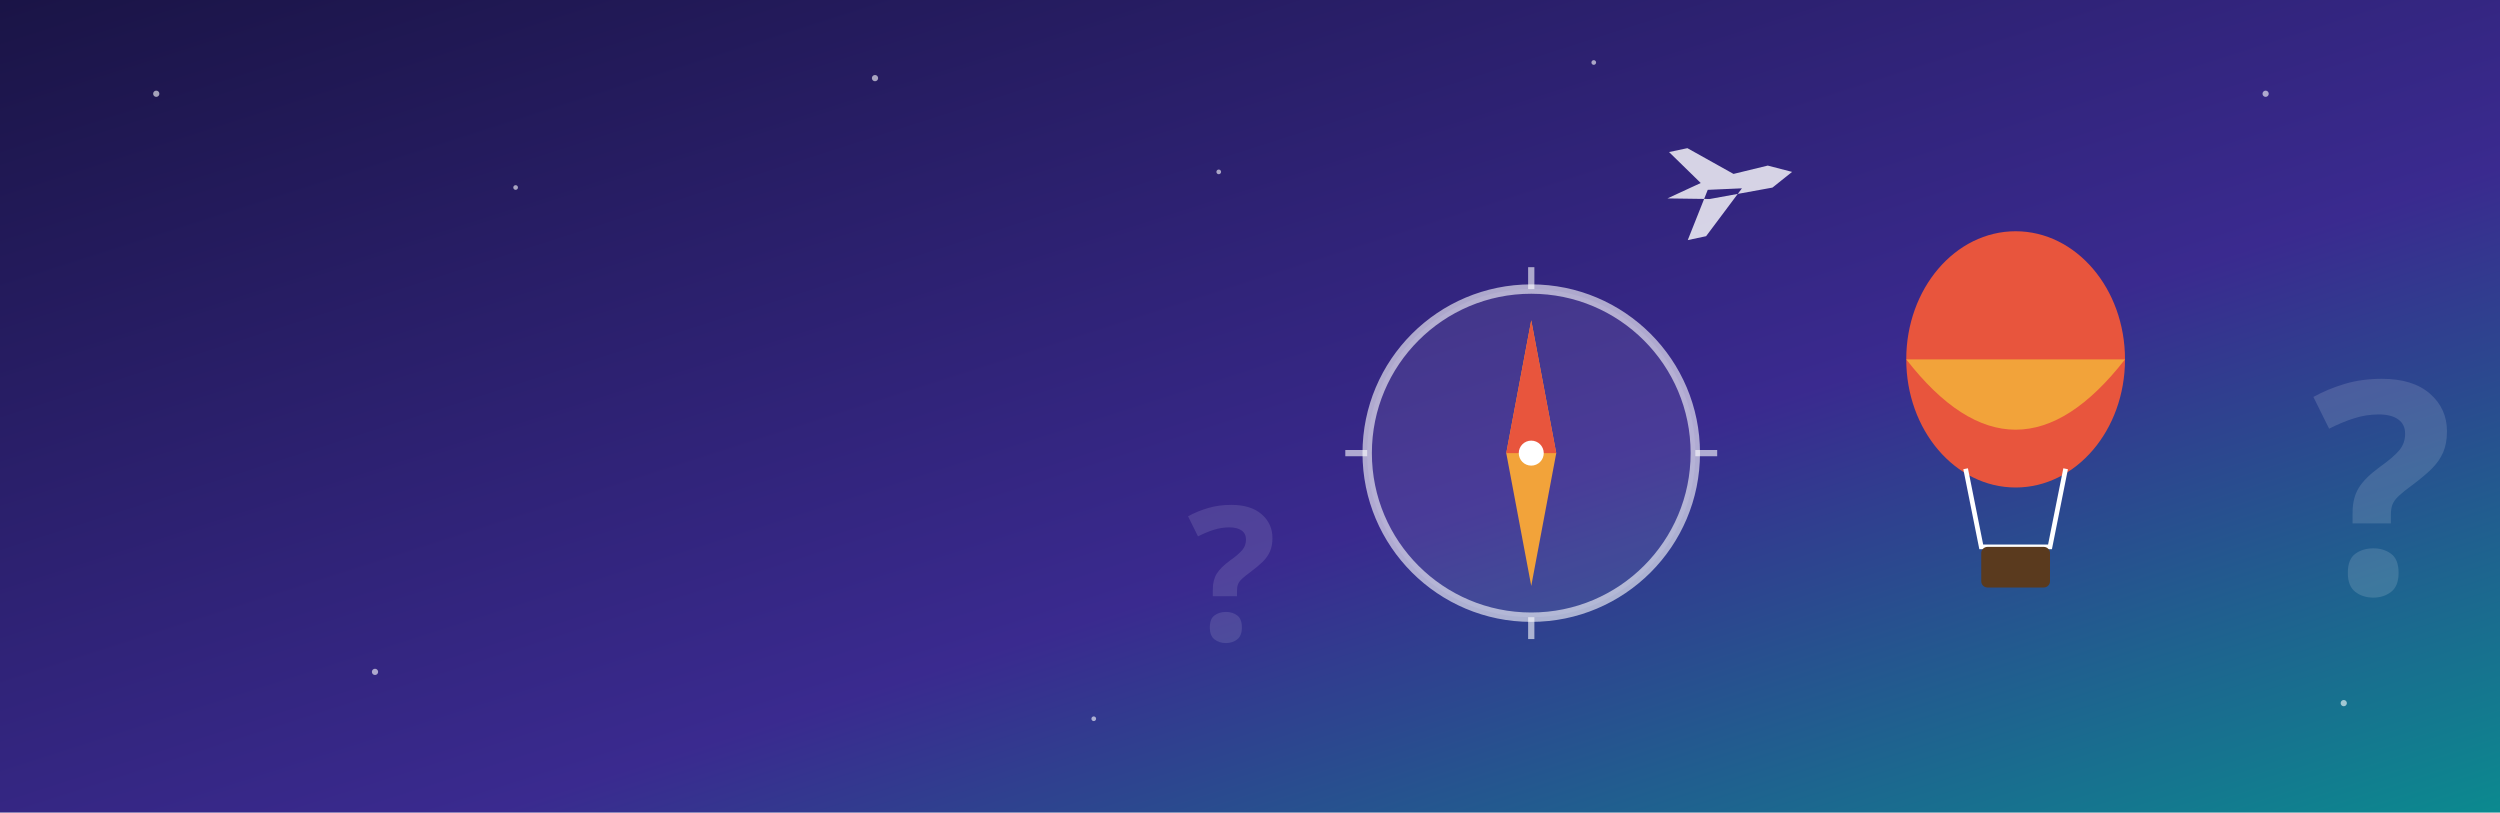
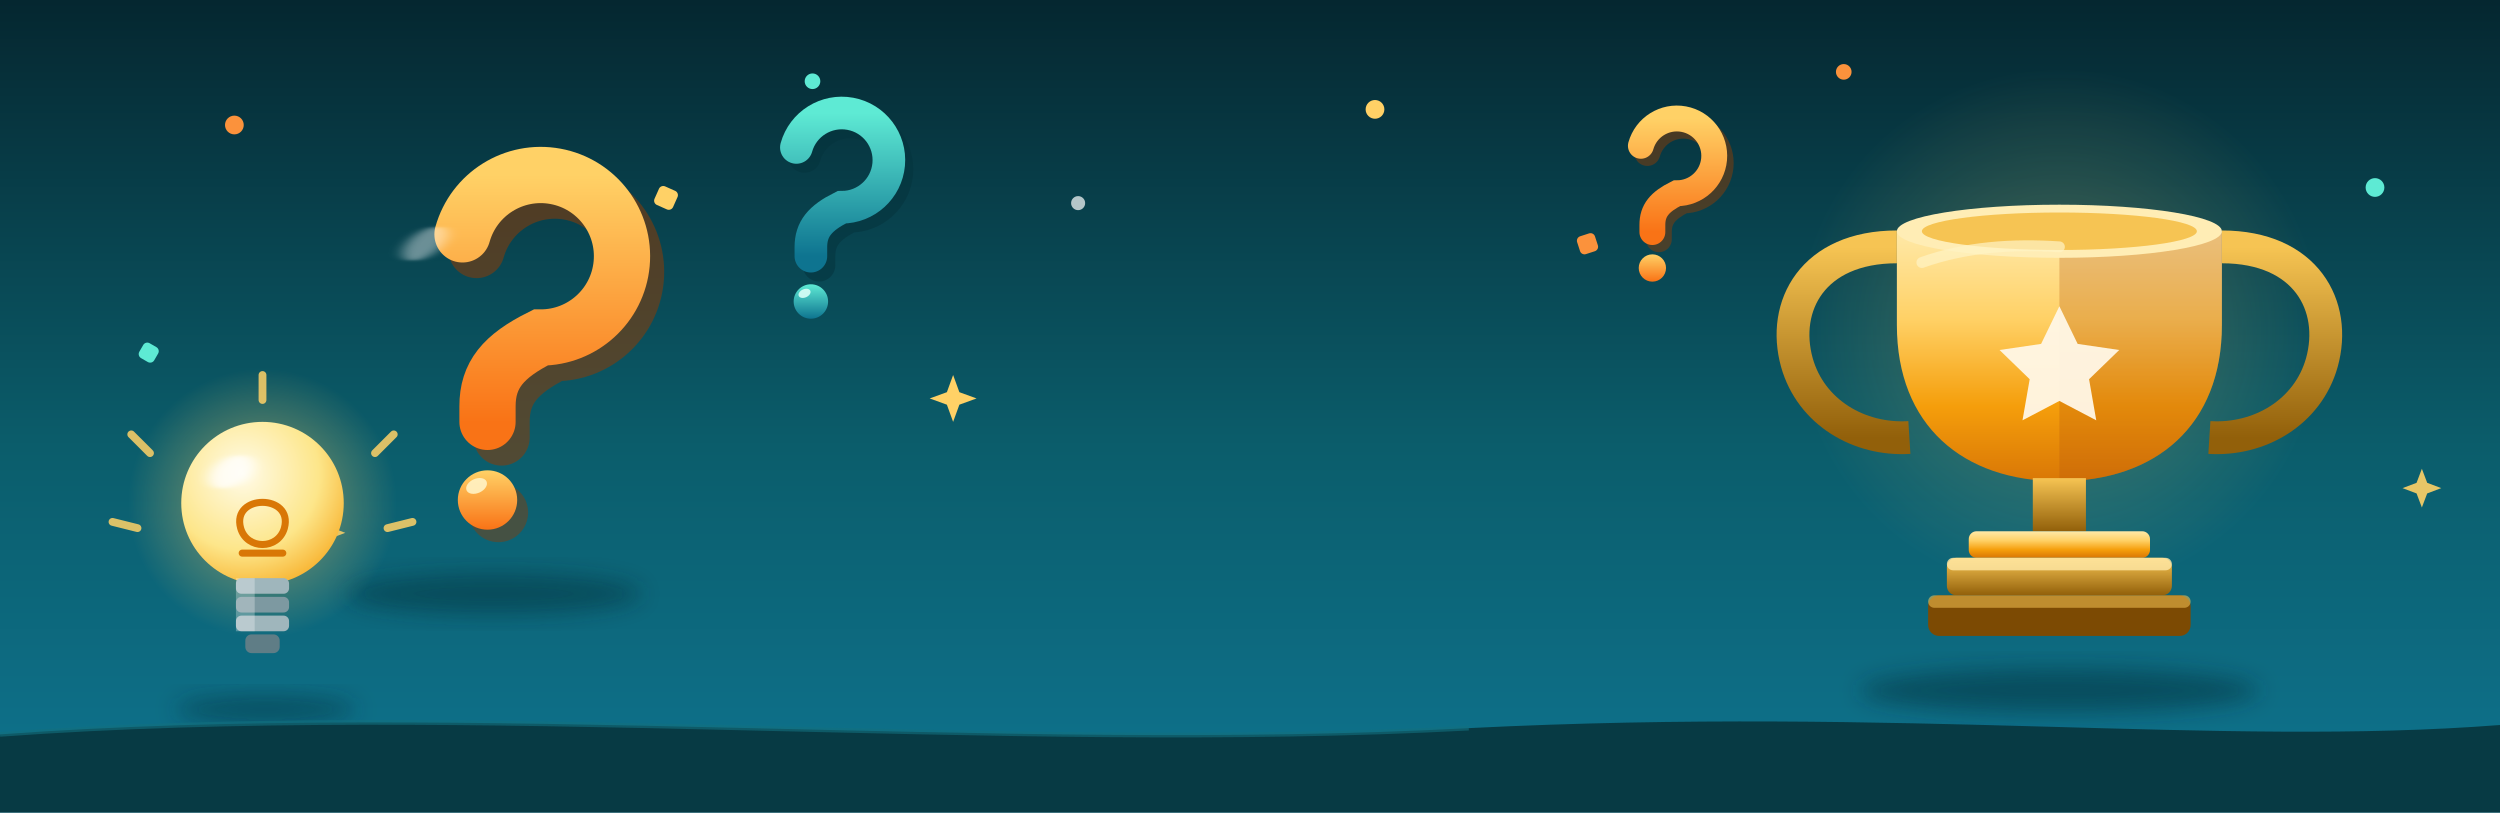
<svg xmlns="http://www.w3.org/2000/svg" viewBox="0 0 1600 520" preserveAspectRatio="xMidYMid slice">
  <defs>
-     <linearGradient id="g" x1="0" y1="0" x2="1" y2="1">
-       <stop offset="0" stop-color="#1a1446" />
-       <stop offset="0.6" stop-color="#3a2a8f" />
-       <stop offset="1" stop-color="#0b8a8f" />
+     <linearGradient id="sky" x1="0" y1="0" x2="0" y2="1">
+       <stop offset="0" stop-color="#052730" />
+       <stop offset=".55" stop-color="#0b5d6b" />
+       <stop offset="1" stop-color="#0e7490" />
    </linearGradient>
+     <linearGradient id="gold" x1="0" y1="0" x2="0" y2="1">
+       <stop offset="0" stop-color="#ffe9a8" />
+       <stop offset=".35" stop-color="#ffd166" />
+       <stop offset=".7" stop-color="#f59e0b" />
+       <stop offset="1" stop-color="#d97706" />
+     </linearGradient>
+     <linearGradient id="bronze" x1="0" y1="0" x2="0" y2="1">
+       <stop offset="0" stop-color="#f6c453" />
+       <stop offset="1" stop-color="#92600a" />
+     </linearGradient>
+     <linearGradient id="qmO" x1="0" y1="0" x2="0" y2="1">
+       <stop offset="0" stop-color="#ffd166" />
+       <stop offset="1" stop-color="#f97316" />
+     </linearGradient>
+     <linearGradient id="qmT" x1="0" y1="0" x2="0" y2="1">
+       <stop offset="0" stop-color="#5eead4" />
+       <stop offset="1" stop-color="#0e7490" />
+     </linearGradient>
+     <radialGradient id="bulb" cx=".38" cy=".32" r=".85">
+       <stop offset="0" stop-color="#fffbe8" />
+       <stop offset=".55" stop-color="#fde68a" />
+       <stop offset="1" stop-color="#f59e0b" />
+     </radialGradient>
+     <radialGradient id="glow" cx=".5" cy=".5" r=".5">
+       <stop offset="0" stop-color="#ffd166" stop-opacity=".55" />
+       <stop offset="1" stop-color="#ffd166" stop-opacity="0" />
+     </radialGradient>
+     <filter id="soft" x="-40%" y="-40%" width="180%" height="180%">
+       <feGaussianBlur stdDeviation="7" />
+     </filter>
+     <filter id="soft3" x="-40%" y="-40%" width="180%" height="180%">
+       <feGaussianBlur stdDeviation="3" />
+     </filter>
+     <g id="qm">
+       <path d="M-4,-58 a52,52 0 1,1 50,66 C22,20 12,32 12,52 L12,62" fill="none" stroke-width="36" stroke-linecap="round" />
+     </g>
  </defs>
-   <rect width="1600" height="520" fill="url(#g)" />
-   <g fill="#fff" fill-opacity=".6">
-     <circle cx="100" cy="60" r="2" />
-     <circle cx="330" cy="120" r="1.5" />
-     <circle cx="560" cy="50" r="2" />
-     <circle cx="780" cy="110" r="1.5" />
-     <circle cx="1450" cy="60" r="2" />
-     <circle cx="1020" cy="40" r="1.5" />
-     <circle cx="240" cy="430" r="2" />
-     <circle cx="700" cy="460" r="1.5" />
-     <circle cx="1500" cy="450" r="2" />
-   </g>
-   <g transform="translate(980 290)">
-     <circle r="105" fill="#fff" fill-opacity=".08" stroke="#fff" stroke-opacity=".6" stroke-width="6" />
-     <path d="M0-85L16 0 0 85-16 0Z" fill="#f2a33a" />
-     <path d="M0-85L16 0-16 0Z" fill="#e8553d" />
-     <circle r="8" fill="#fff" />
-     <g stroke="#fff" stroke-opacity=".6" stroke-width="4">
-       <path d="M0-105v-14M0 105v14M-105 0h-14M105 0h14" />
+   <style>.floaty{animation:floaty 3.4s ease-in-out infinite alternate}
+ @keyframes floaty{from{transform:translateY(0) rotate(-1.5deg)}to{transform:translateY(-12px) rotate(2.5deg)}}
+ .pulse{transform-box:fill-box;transform-origin:center;animation:pulse 5.5s ease-in-out infinite alternate}
+ @keyframes pulse{from{transform:scale(.94)}to{transform:scale(1.08)}}
+ 
+ @media (prefers-reduced-motion: reduce){*{animation:none!important}}
+ </style>
+   <rect width="1600" height="520" fill="url(#sky)" />
+   <g>
+     <circle cx="150" cy="80" r="6" fill="#fb923c" />
+     <circle cx="520" cy="52" r="5" fill="#5eead4" />
+     <circle cx="880" cy="70" r="6" fill="#ffd166" />
+     <circle cx="1180" cy="46" r="5" fill="#fb923c" />
+     <circle cx="1520" cy="120" r="6" fill="#5eead4" />
+     <circle cx="690" cy="130" r="4.5" fill="#ffffff" opacity=".7" />
+     <rect x="420" y="120" width="13" height="13" rx="3" fill="#ffd166" transform="rotate(24 426 126)" />
+     <rect x="1010" y="150" width="12" height="12" rx="3" fill="#fb923c" transform="rotate(-18 1016 156)" />
+     <rect x="90" y="220" width="11" height="11" rx="3" fill="#5eead4" transform="rotate(30 95 225)" />
+     <g fill="#ffd166">
+       <path d="M610,240 l4,11 11,4 -11,4 -4,11 -4,-11 -11,-4 11,-4 Z" />
+       <path d="M1550,300 l3.4,9 9,3.4 -9,3.4 -3.4,9 -3.4,-9 -9,-3.4 9,-3.4 Z" opacity=".9" />
+       <path d="M210,330 l3,8 8,3 -8,3 -3,8 -3,-8 -8,-3 8,-3 Z" opacity=".85" />
    </g>
  </g>
-   <g transform="translate(1290 230)">
-     <ellipse rx="70" ry="82" fill="#e8553d" />
-     <path d="M-70 0q70 90 140 0" fill="#f2a33a" />
-     <path d="M-32 70L-22 120h44L32 70" fill="none" stroke="#fff" stroke-width="3" />
-     <rect x="-22" y="120" width="44" height="26" rx="4" fill="#5a3a1e" />
+   <g class="floaty">
+     <g transform="translate(300,208)">
+       <ellipse cx="16" cy="172" rx="95" ry="13" fill="#03222a" opacity=".38" filter="url(#soft)" />
+       <use href="#qm" transform="translate(9,10)" stroke="#8a3b06" opacity=".55" />
+       <use href="#qm" stroke="url(#qmO)" />
+       <circle cx="12" cy="112" r="19" fill="#8a3b06" opacity=".45" transform="translate(7,8)" />
+       <circle cx="12" cy="112" r="19" fill="url(#qmO)" />
+       <ellipse cx="5" cy="103" rx="7" ry="4.6" fill="#fff3c4" opacity=".9" transform="rotate(-24 5 103)" />
+       <ellipse cx="-28" cy="-52" rx="16" ry="8" fill="#ffffff" opacity=".4" filter="url(#soft3)" transform="rotate(-32 -28 -52)" />
+     </g>
  </g>
-   <text x="1480" y="380" font-size="190" font-weight="800" fill="#fff" fill-opacity=".14" font-family="sans-serif">?</text>
-   <text x="760" y="410" font-size="120" font-weight="800" fill="#fff" fill-opacity=".12" font-family="sans-serif">?</text>
-   <g transform="translate(1100 120) rotate(-12) scale(1.2)" fill="#fff" fill-opacity="0.8">
-     <path d="M-28 0L-6-5 28-6 40 0 28 6-6 5ZM-6 0L-22-24-12-24 12-3ZM-6 0L-22 24-12 24 12 3Z" />
+   <g class="floaty" style="animation-delay:-1.1s;animation-duration:3s">
+     <g transform="translate(512,128) scale(.58)">
+       <use href="#qm" transform="translate(9,10)" stroke="#04333d" opacity=".55" />
+       <use href="#qm" stroke="url(#qmT)" />
+       <circle cx="12" cy="112" r="19" fill="url(#qmT)" />
+       <ellipse cx="5" cy="103" rx="7" ry="4.6" fill="#d9fff7" opacity=".9" transform="rotate(-24 5 103)" />
+     </g>
  </g>
+   <g class="floaty" style="animation-delay:-2s;animation-duration:2.8s">
+     <g transform="translate(1052,120) scale(.46)">
+       <use href="#qm" transform="translate(9,10)" stroke="#8a3b06" opacity=".5" />
+       <use href="#qm" stroke="url(#qmO)" />
+       <circle cx="12" cy="112" r="19" fill="url(#qmO)" />
+     </g>
+   </g>
+   <g transform="translate(168,368)">
+     <g class="pulse" style="animation-duration:3.8s">
+       <circle cx="0" cy="-46" r="86" fill="url(#glow)" />
+     </g>
+     <ellipse cx="2" cy="86" rx="58" ry="9" fill="#03222a" opacity=".38" filter="url(#soft)" />
+     <circle cx="0" cy="-46" r="52" fill="url(#bulb)" />
+     <path d="M-14,-30 C-20,-52 20,-52 14,-30 C10,-16 -10,-16 -14,-30 Z" fill="none" stroke="#d97706" stroke-width="4.5" />
+     <path d="M-13,-14 L13,-14" stroke="#d97706" stroke-width="4.5" stroke-linecap="round" />
+     <ellipse cx="-20" cy="-66" rx="15" ry="9" fill="#ffffff" opacity=".75" filter="url(#soft3)" transform="rotate(-28 -20 -66)" />
+     <g>
+       <rect x="-17" y="2" width="34" height="10" rx="3.5" fill="#9fb6bc" />
+       <rect x="-17" y="14" width="34" height="10" rx="3.5" fill="#7d99a1" />
+       <rect x="-17" y="26" width="34" height="10" rx="3.5" fill="#9fb6bc" />
+       <rect x="-11" y="38" width="22" height="12" rx="4" fill="#5f7d86" />
+       <rect x="-17" y="2" width="12" height="34" fill="#ffffff" opacity=".28" />
+     </g>
+     <g stroke="#ffd166" stroke-width="5" stroke-linecap="round" opacity=".85">
+       <path d="M-72,-78 L-84,-90 M72,-78 L84,-90 M0,-112 L0,-128 M-80,-30 L-96,-34 M80,-30 L96,-34" />
+     </g>
+   </g>
+   <g transform="translate(1318,0)">
+     <g class="pulse">
+       <circle cx="0" cy="212" r="168" fill="url(#glow)" opacity=".5" />
+     </g>
+     <ellipse cx="0" cy="442" rx="128" ry="14" fill="#03222a" opacity=".42" filter="url(#soft)" />
+     <path d="M-104,158 C-158,158 -178,196 -168,232 C-159,264 -128,282 -96,280" fill="none" stroke="url(#bronze)" stroke-width="21" />
+     <path d="M104,158 C158,158 178,196 168,232 C159,264 128,282 96,280" fill="none" stroke="url(#bronze)" stroke-width="21" />
+     <path d="M-104,148 L104,148 L104,208 C104,272 62,308 0,308 C-62,308 -104,272 -104,208 Z" fill="url(#gold)" />
+     <path d="M0,148 L104,148 L104,208 C104,272 62,308 0,308 Z" fill="#b45309" opacity=".28" />
+     <ellipse cx="0" cy="148" rx="104" ry="17" fill="#ffedb5" />
+     <ellipse cx="0" cy="148" rx="88" ry="12" fill="#f6c453" />
+     <path d="M-88,168 C-60,158 -30,156 0,158" stroke="#fff3c4" stroke-width="7" fill="none" opacity=".7" stroke-linecap="round" />
+     <path d="M0,196 l11.7,24.1 26.6,3.9 -19.3,18.7 4.6,26.3 -23.6,-12.4 -23.6,12.4 4.6,-26.3 -19.3,-18.7 26.6,-3.9 Z" fill="#fff7e6" opacity=".95" />
+     <rect x="-17" y="306" width="34" height="34" fill="url(#bronze)" />
+     <rect x="-58" y="340" width="116" height="17" rx="5" fill="url(#gold)" />
+     <rect x="-72" y="357" width="144" height="24" rx="6" fill="url(#bronze)" />
+     <rect x="-72" y="357" width="144" height="8" rx="4" fill="#ffe9a8" opacity=".8" />
+     <rect x="-84" y="381" width="168" height="26" rx="7" fill="#7c4a03" />
+     <rect x="-84" y="381" width="168" height="8" rx="4" fill="#f6c453" opacity=".55" />
+   </g>
+   <path d="M0,470 C300,448 640,482 940,466 C1220,452 1420,478 1600,464 L1600,520 L0,520 Z" fill="#073a44" />
+   <path d="M0,470 C300,448 640,482 940,466" fill="none" stroke="#12707f" stroke-width="3" opacity=".6" />
</svg>
